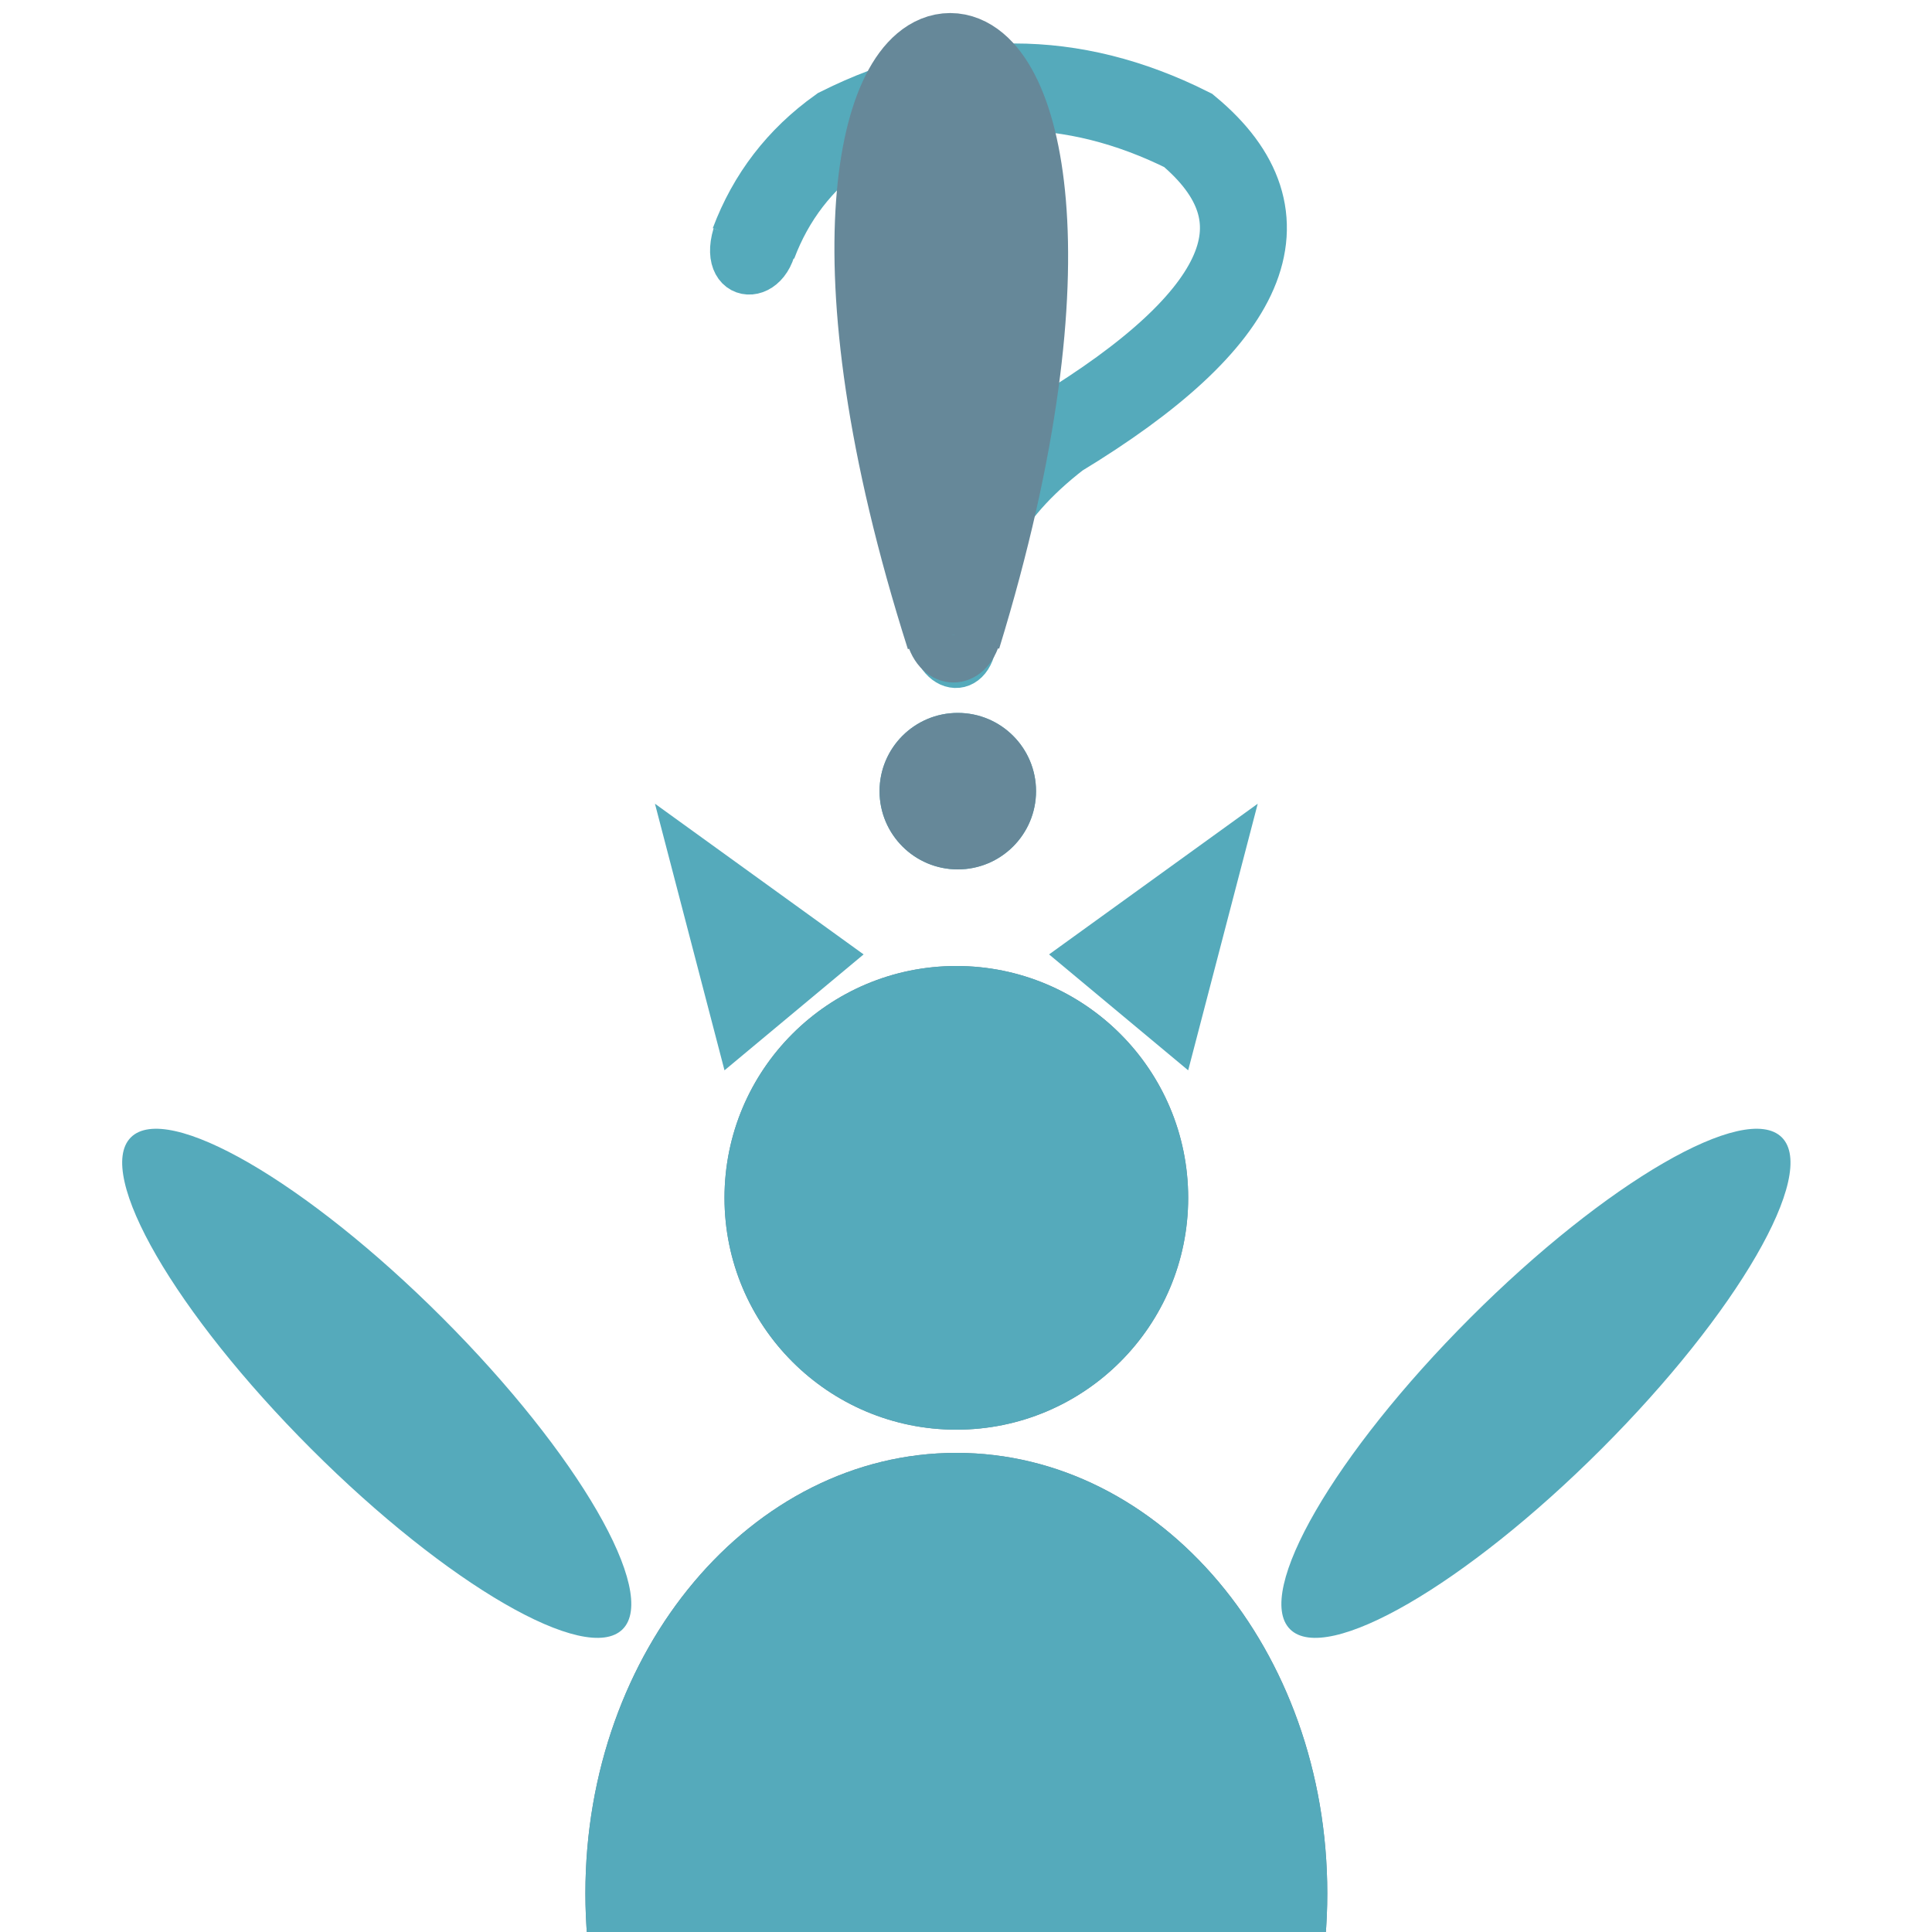
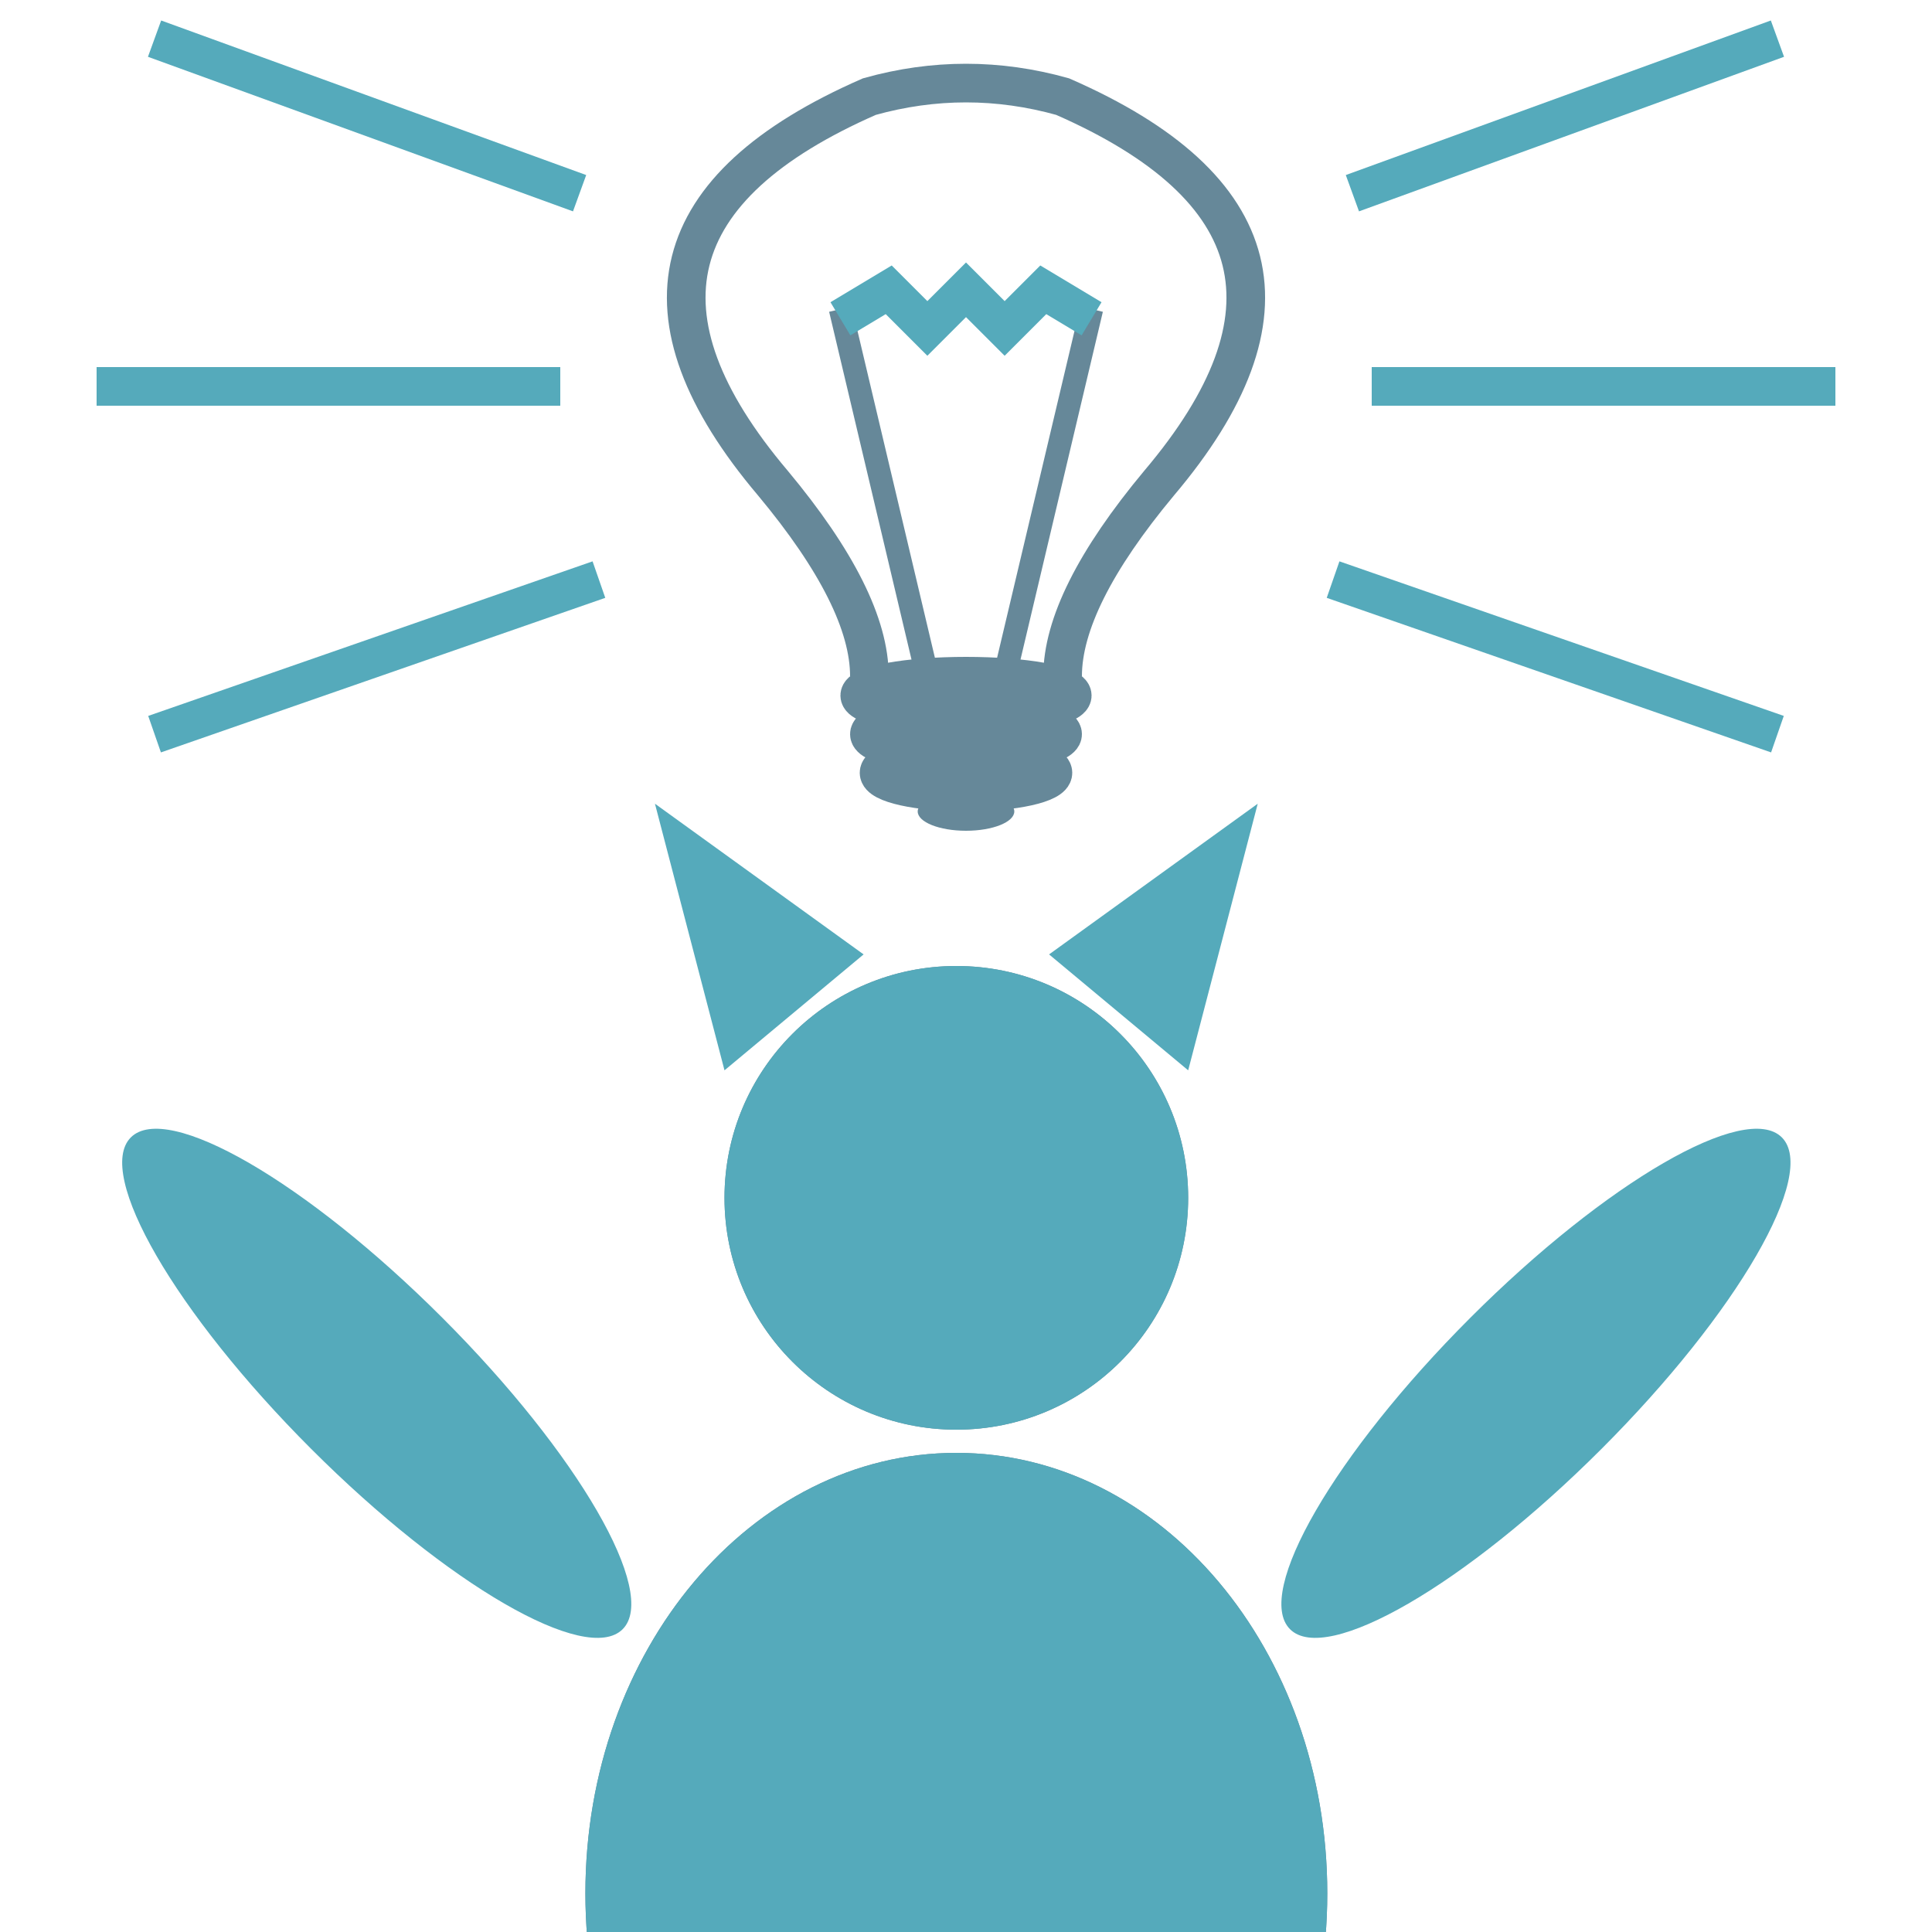
<svg xmlns="http://www.w3.org/2000/svg" class="icon icon-support" viewBox="0 0 100 100">
-   <g class="icon-secondary icon-default" color="#5ab" transform="translate(30, 0)scale(0.45)">
-     <path d="             M 43 73             Q 42 60,               55 50             Q 88 30,               70 15             Q 50 5,               30 15             Q 23 20,               20 28           " fill="none" stroke="currentColor" stroke-width="10" />
-     <path d="               M 17.8 27               C 16 33,                 23 33,                 22.6 26             " fill="none" stroke="currentColor" stroke-width="5" />
-     <path d="               M 40.5  73               C 41.2  78,                 46  78,                 45.5    72             " fill="none" stroke="currentColor" stroke-width="5" />
-     <circle cx="43.5" cy="91" r="9" fill="currentColor" />
+   <g class="icon-primary" color="#689">
+     <path d="             M 45 35             Q 45 31,                 40 25             Q 29 12,                 45 5             Q 50 3.6,                 55 5             Q 71 12,                 60 25             Q 55 31,                 55 35         " fill="none" stroke="currentColor" stroke-width="2" />
+     <ellipse cx="50" cy="36" rx="5.5" ry="1" fill="currentColor" stroke="currentColor" stroke-width="2" />
+     <ellipse cx="50" cy="38" rx="5" ry="1" fill="currentColor" stroke="currentColor" stroke-width="2" />
+     <ellipse cx="50" cy="40" rx="4.5" ry="1" fill="currentColor" stroke="currentColor" stroke-width="2" />
+     <ellipse cx="50" cy="42" rx="2.5" ry="1" fill="currentColor" />
+     <line x1="48" y1="35" x2="43.5" y2="16" stroke="currentColor" stroke-width="1.2" />
+     <line x1="52" y1="35" x2="56.5" y2="16" stroke="currentColor" stroke-width="1.2" />
  </g>
-   <g class="icon-primary icon-hover" color="#689" transform="translate(30, 0)scale(0.45)">
-     <path d="             M 43 73             C 15 -15,               70 -15,               43 73           " fill="currentColor" stroke="currentColor" stroke-width="11" />
-     <path d="             M 40 73             C 41 77,               45 77,               46 73           " fill="currentColor" stroke="currentColor" stroke-width="5" />
-     <circle cx="43.5" cy="91" r="9" fill="currentColor" />
+   <g class="icon-primary icon-default" color="#689">
+     <path d="             M 43.5 16.5             L 46 15             L 48 17             L 50 15             L 52 17             L 54 15             L 56.5 16.5         " fill="none" stroke="currentColor" stroke-width="0.7" />
  </g>
  <g class="icon-primary icon-default" color="#689" transform="translate(13.5,2) scale(1.2)">
    <g transform="translate(-20,0)">
      <circle cx="50" cy="50" r="10" fill="currentColor" />
      <ellipse cx="50" cy="80" rx="16" ry="19" fill="currentColor" />
    </g>
+   </g>
+   <g class="icon-secondary icon-hover" color="#5ab">
+     <path d="             M 43.5 16.5             L 46 15             L 48 17             L 50 15             L 52 17             L 54 15             L 56.5 16.5         " fill="none" stroke="currentColor" stroke-width="2" />
+   </g>
+   <g class="icon-secondary icon-hover" color="#5ab">
+     <line x1="30" y1="10" x2="8" y2="2" stroke="currentColor" stroke-width="2" />
+     <line x1="29" y1="20" x2="5" y2="20" stroke="currentColor" stroke-width="2" />
+     <line x1="31" y1="30" x2="8" y2="38" stroke="currentColor" stroke-width="2" />
+     <line x1="70" y1="10" x2="92" y2="2" stroke="currentColor" stroke-width="2" />
+     <line x1="71" y1="20" x2="95" y2="20" stroke="currentColor" stroke-width="2" />
+     <line x1="69" y1="30" x2="92" y2="38" stroke="currentColor" stroke-width="2" />
  </g>
  <g class="icon-secondary icon-hover" color="#5ab" transform="translate(13.5,2) scale(1.2)">
    <g transform="translate(-20,0)">
      <circle cx="50" cy="50" r="10" fill="currentColor" />
      <polygon points="                 40, 44.5                 37, 33                 46, 39.5             " fill="currentColor" />
      <polygon points="                 60, 44.5                 63, 33                 54, 39.5             " fill="currentColor" />
      <ellipse cx="50" cy="80" rx="16" ry="19" fill="currentColor" />
    </g>
    <g transform="rotate(45 55 58)">
      <ellipse cx="55" cy="58" rx="4" ry="15" fill="currentColor" />
    </g>
    <g transform="rotate(315 5 58)">
      <ellipse cx="5" cy="58" rx="4" ry="15" fill="currentColor" />
    </g>
  </g>
</svg>
